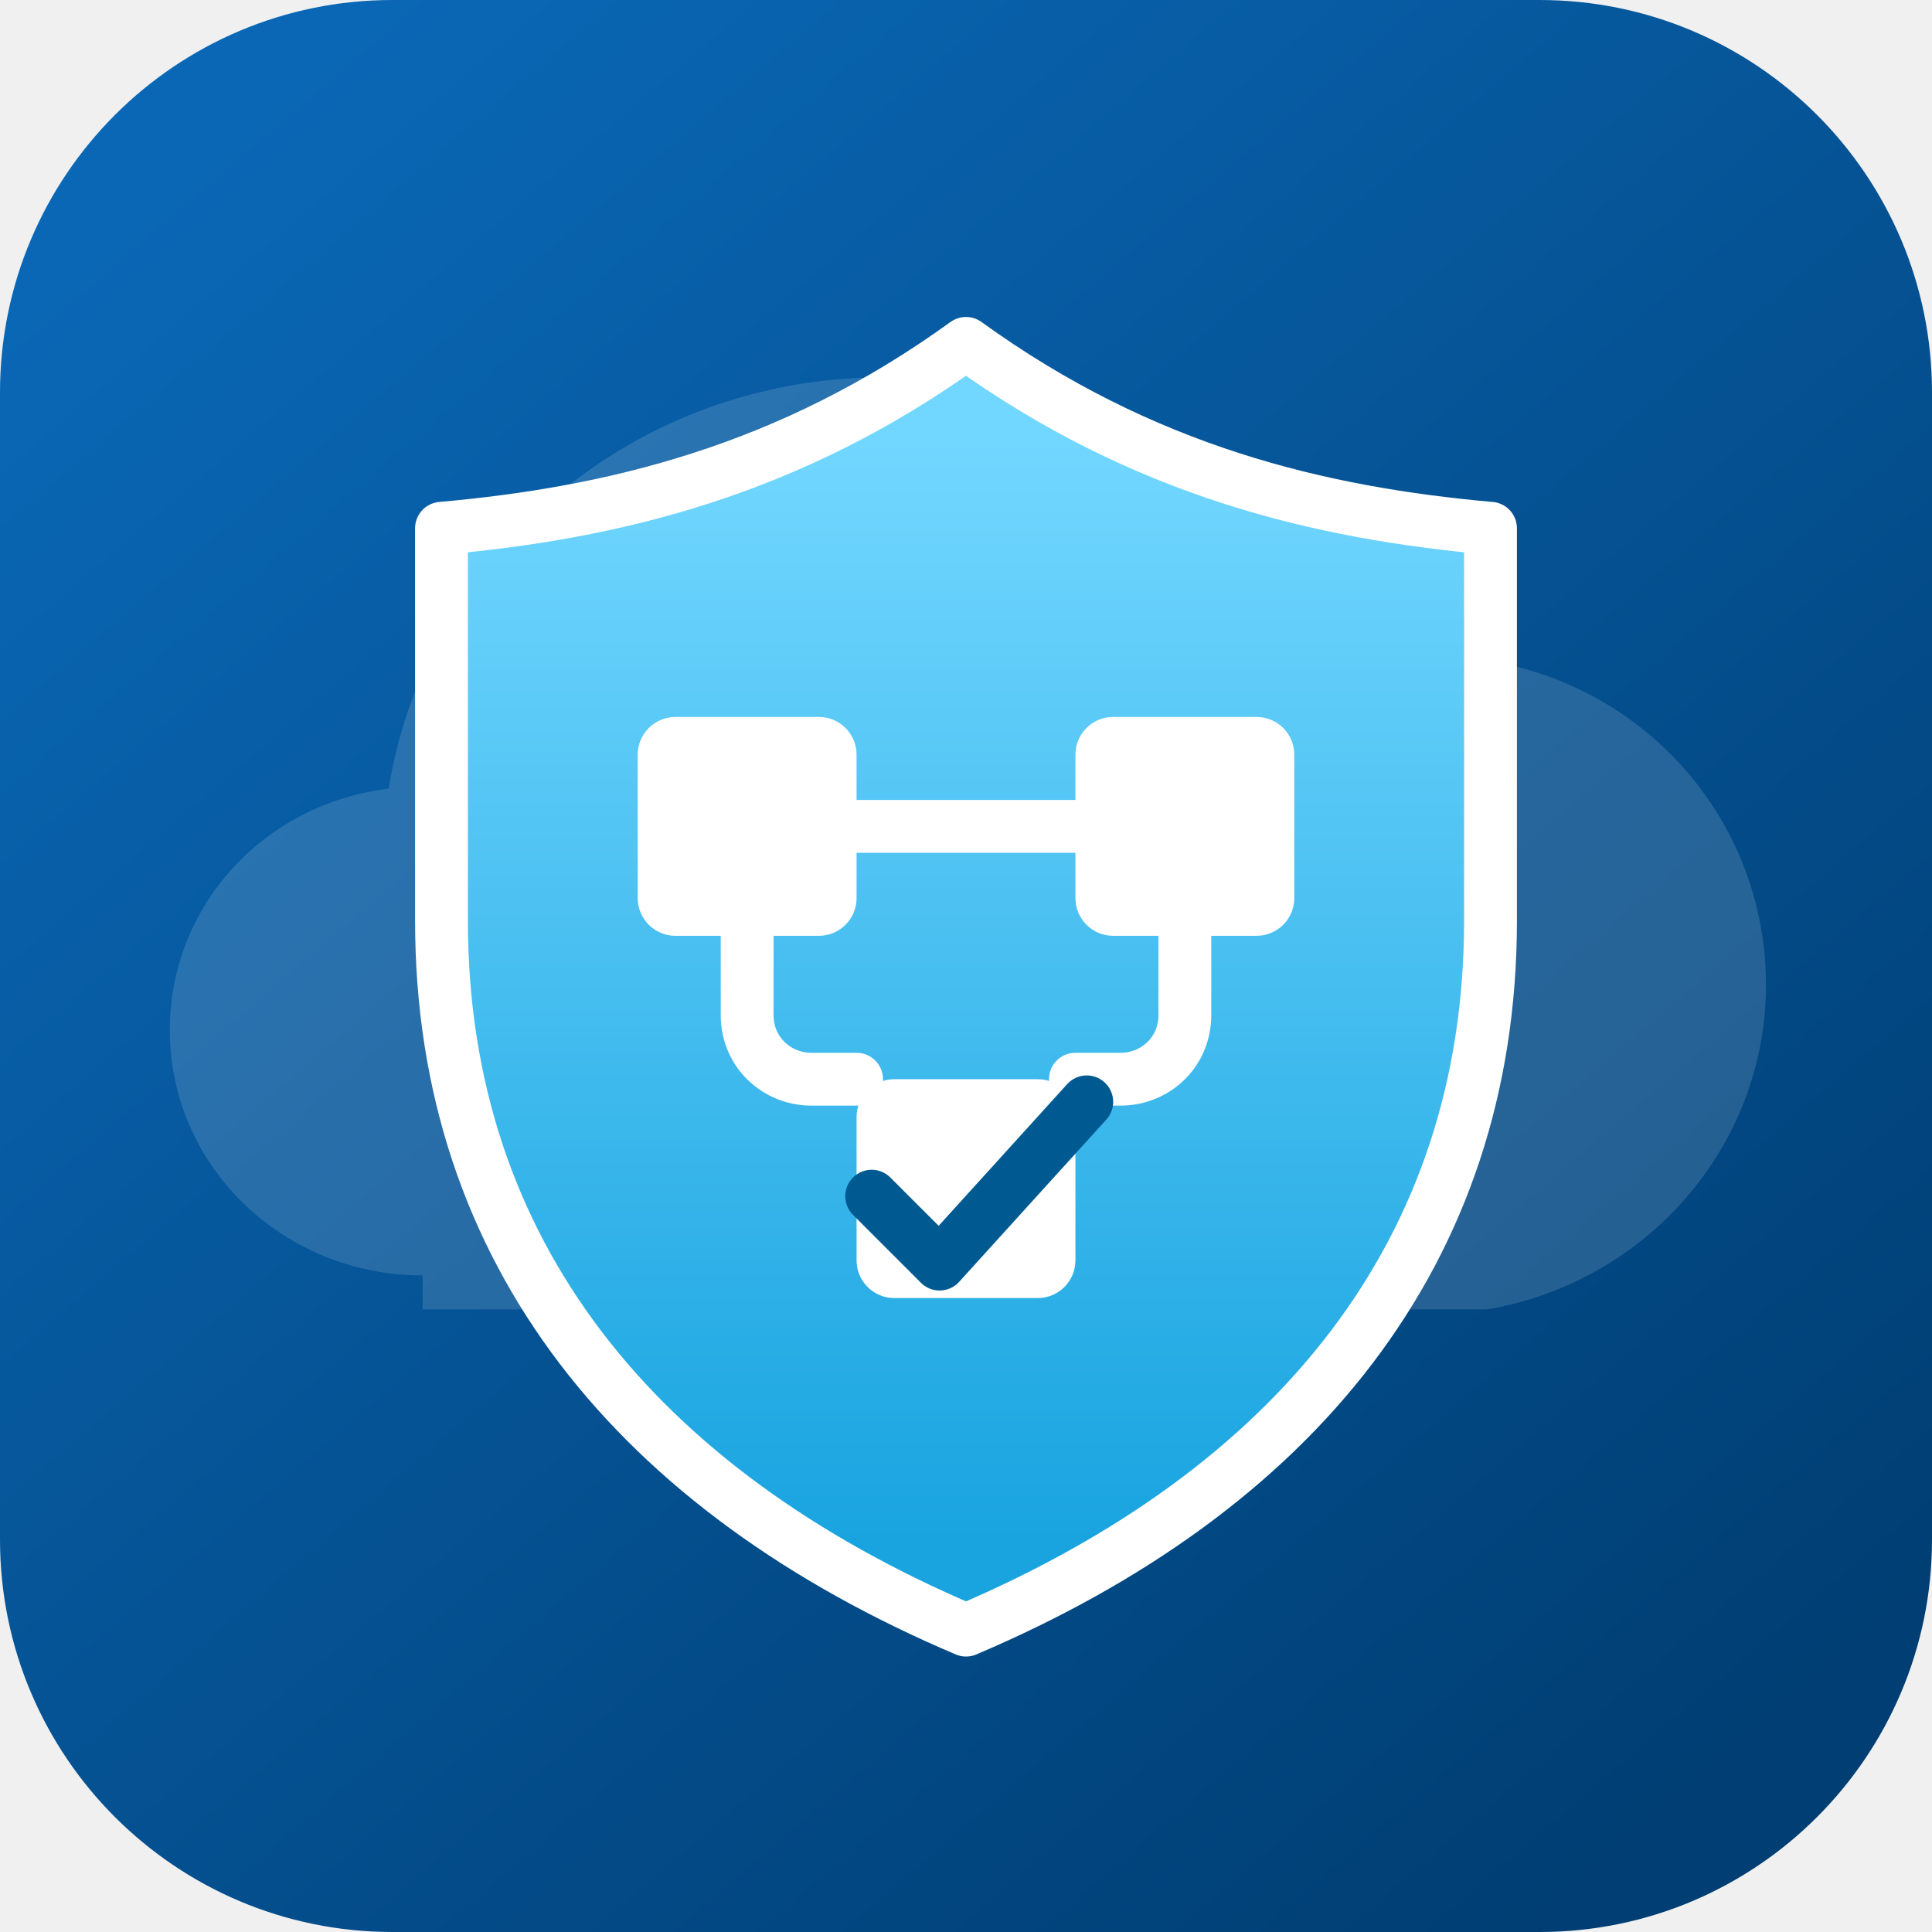
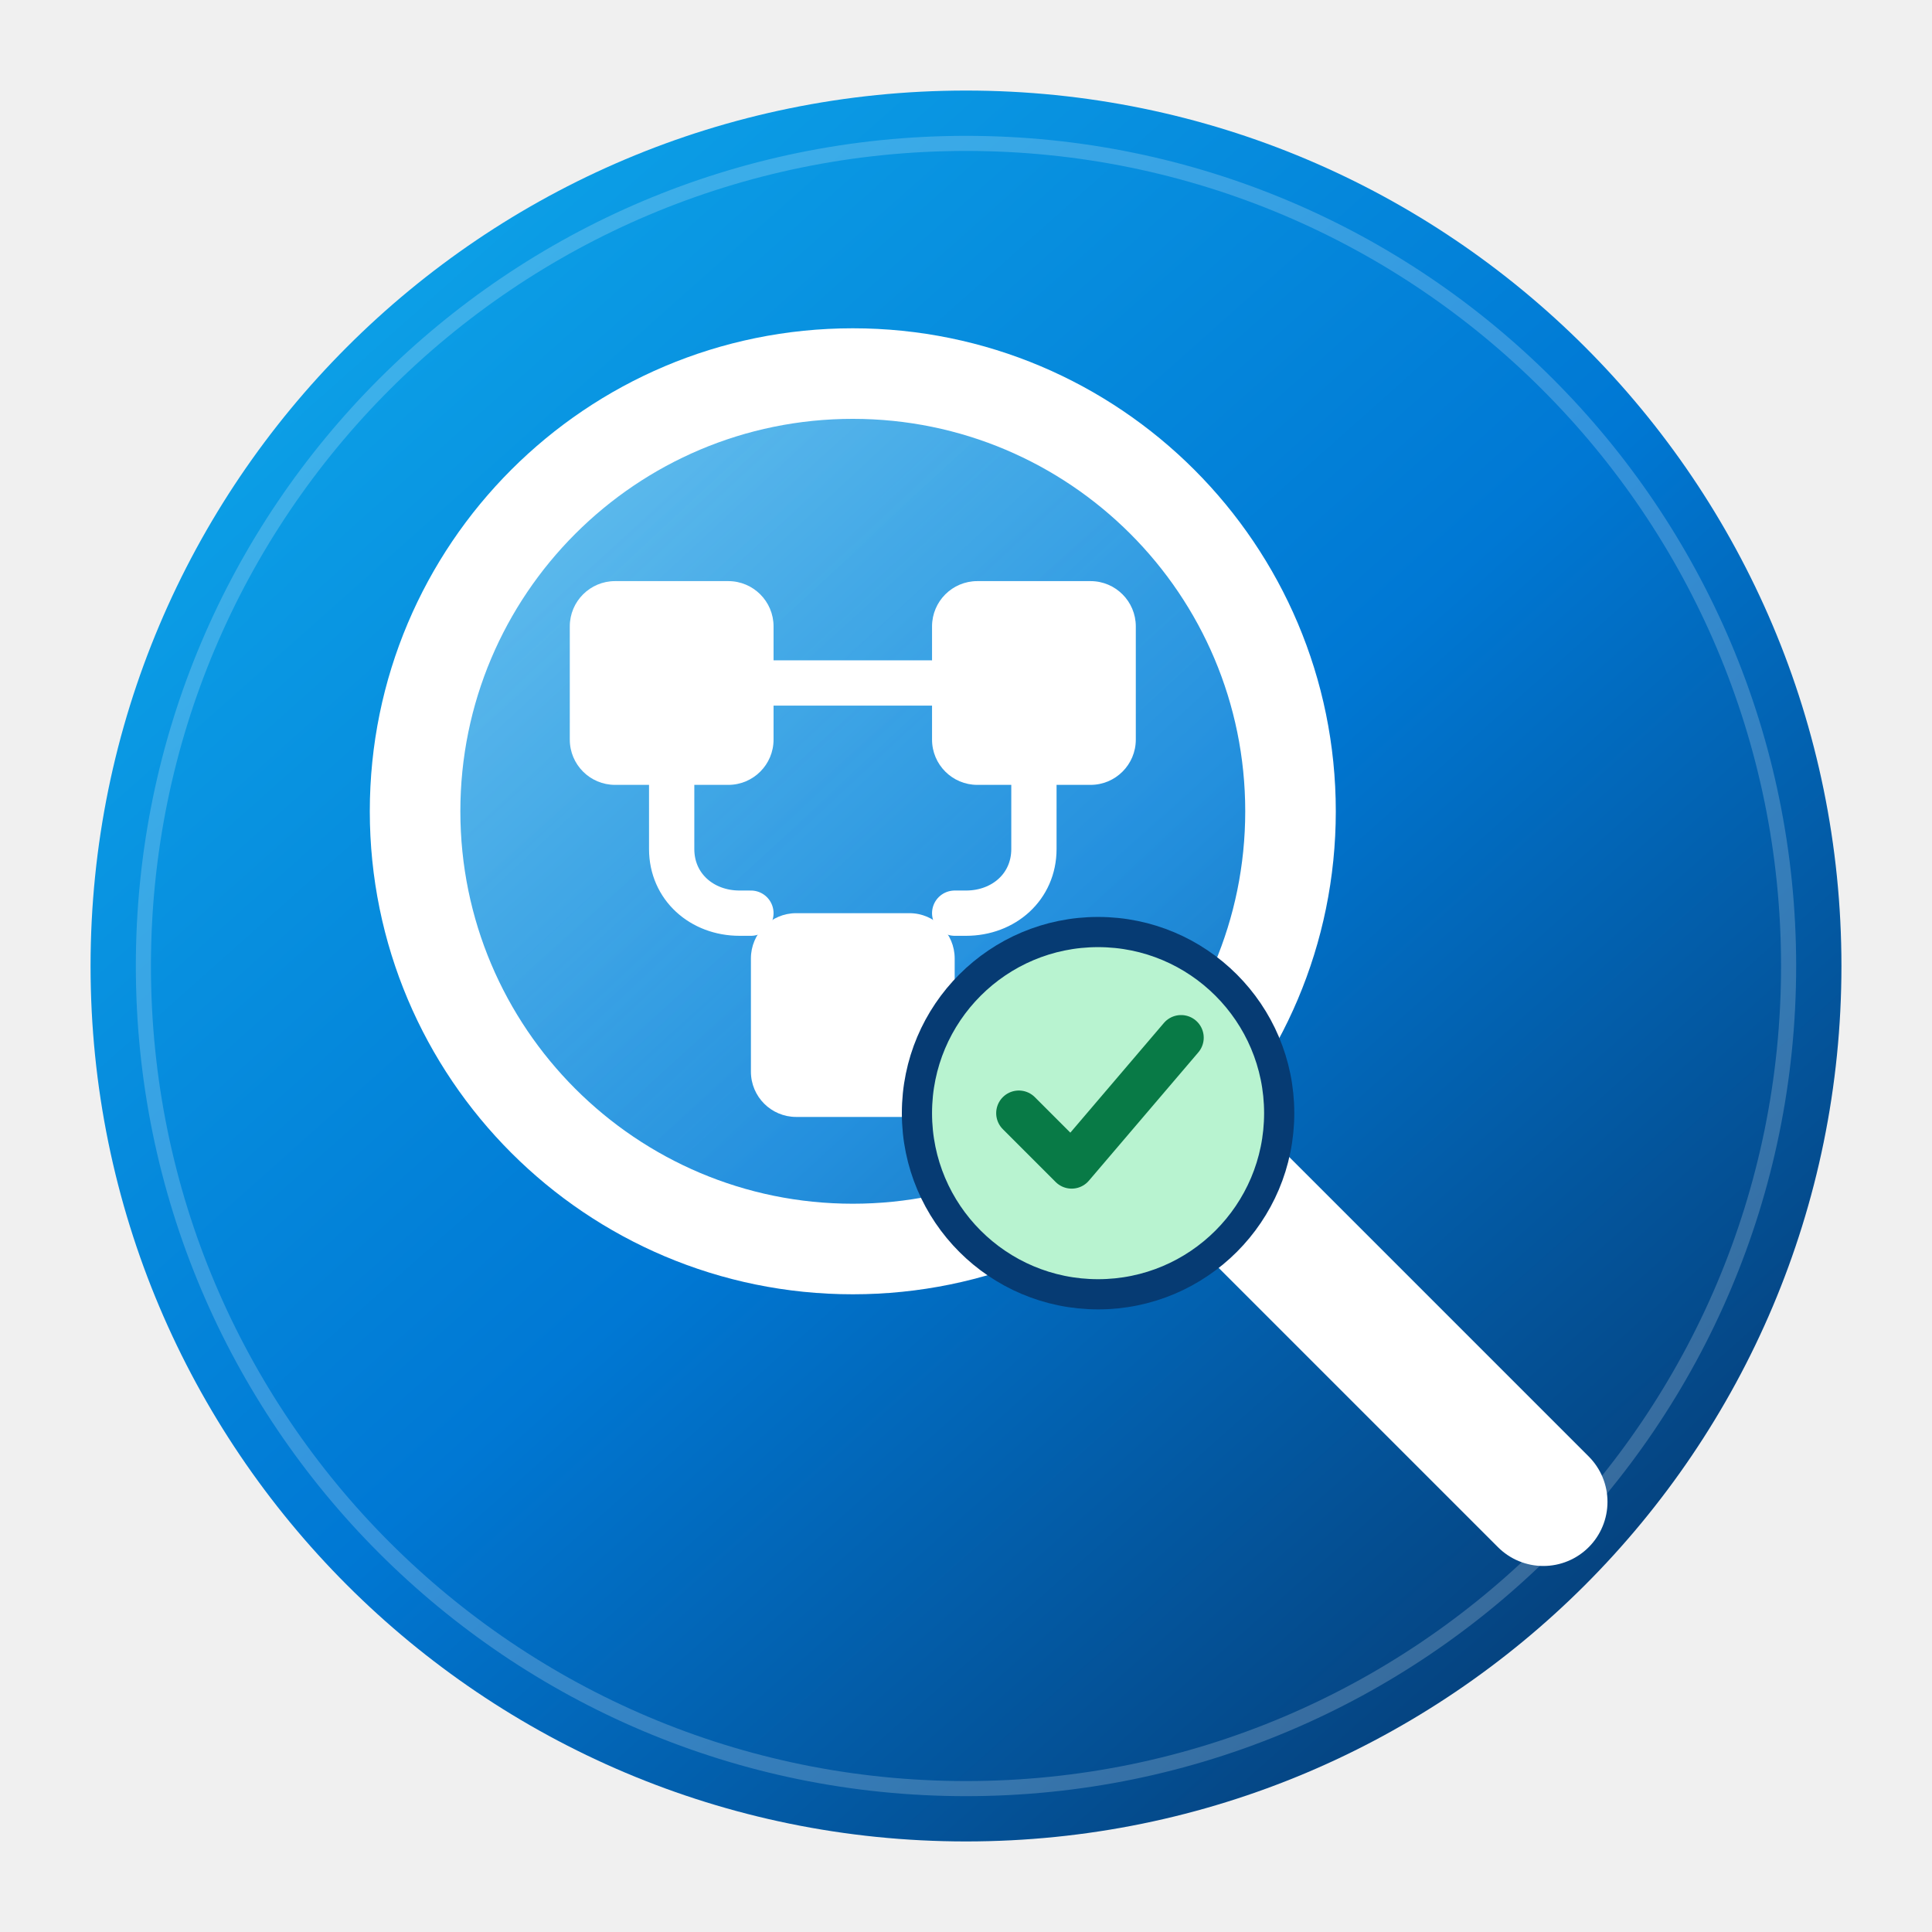
- <svg xmlns="http://www.w3.org/2000/svg" viewBox="0 0 512 512" role="img" aria-labelledby="title description">
-   <description id="description">A shield protecting connected infrastructure blocks over an Azure-blue cloud.</description>
+ <svg xmlns="http://www.w3.org/2000/svg" viewBox="0 0 512 512" role="img" aria-labelledby="title desc">
  <defs>
-     <linearGradient id="background" x1="64" y1="32" x2="448" y2="480" gradientUnits="userSpaceOnUse">
-       <stop stop-color="#0A67B5" />
-       <stop offset="1" stop-color="#003E73" />
+     <linearGradient id="bg1" x1="72" y1="54" x2="432" y2="458" gradientUnits="userSpaceOnUse">
+       <stop stop-color="#0EA5E9" />
+       <stop offset=".52" stop-color="#0078D4" />
+       <stop offset="1" stop-color="#063B73" />
    </linearGradient>
-     <linearGradient id="shield" x1="256" y1="116" x2="256" y2="408" gradientUnits="userSpaceOnUse">
-       <stop stop-color="#72D7FF" />
-       <stop offset="1" stop-color="#19A4E0" />
+     <linearGradient id="glass1" x1="151" y1="132" x2="340" y2="335" gradientUnits="userSpaceOnUse">
+       <stop stop-color="#E7F8FF" stop-opacity=".38" />
+       <stop offset="1" stop-color="#79D7FF" stop-opacity=".12" />
    </linearGradient>
  </defs>
-   <rect width="512" height="512" rx="104" fill="url(#background)" />
-   <path d="M112 338c-37 0-67-29-67-65 0-33 25-60 58-64 10-62 65-109 131-109 54 0 101 31 123 77 7-2 15-3 23-3 49 0 88 39 88 87 0 43-32 79-74 86H112Z" fill="#FFFFFF" opacity=".14" />
-   <path d="M256 91c47 34 94 45 139 49v104c0 88-52 151-139 188-87-37-139-100-139-188V140c45-4 92-15 139-49Z" fill="url(#shield)" stroke="#FFFFFF" stroke-width="14" stroke-linejoin="round" />
+   <circle cx="256" cy="256" r="232" fill="url(#bg1)" />
+   <circle cx="256" cy="256" r="218" fill="none" stroke="#FFFFFF" stroke-opacity=".2" stroke-width="4" />
+   <circle cx="226" cy="215" r="116" fill="url(#glass1)" stroke="#FFFFFF" stroke-width="24" />
+   <path d="m310 299 99 99" fill="none" stroke="#FFFFFF" stroke-width="34" stroke-linecap="round" />
  <g fill="#FFFFFF">
-     <rect x="169" y="190" width="58" height="58" rx="10" />
-     <rect x="285" y="190" width="58" height="58" rx="10" />
-     <rect x="227" y="286" width="58" height="58" rx="10" />
+     <rect x="151" y="154" width="54" height="54" rx="12" />
+     <rect x="247" y="154" width="54" height="54" rx="12" />
+     <rect x="199" y="242" width="54" height="54" rx="12" />
  </g>
-   <path d="M227 219h58M198 248v21c0 10 8 17 17 17h12M314 248v21c0 10-8 17-17 17h-12" fill="none" stroke="#FFFFFF" stroke-width="14" stroke-linecap="round" />
-   <path d="m231 317 18 18 39-43" fill="none" stroke="#005A92" stroke-width="14" stroke-linecap="round" stroke-linejoin="round" />
+   <path d="M205 181h42M178 208v17c0 10 8 17 18 17h3M274 208v17c0 10-8 17-18 17h-3" fill="none" stroke="#FFFFFF" stroke-width="12" stroke-linecap="round" />
+   <circle cx="291" cy="295" r="48" fill="#B8F3D0" stroke="#063B73" stroke-width="8" />
+   <path d="m270 295 14 14 29-34" fill="none" stroke="#087A46" stroke-width="12" stroke-linecap="round" stroke-linejoin="round" />
</svg>
